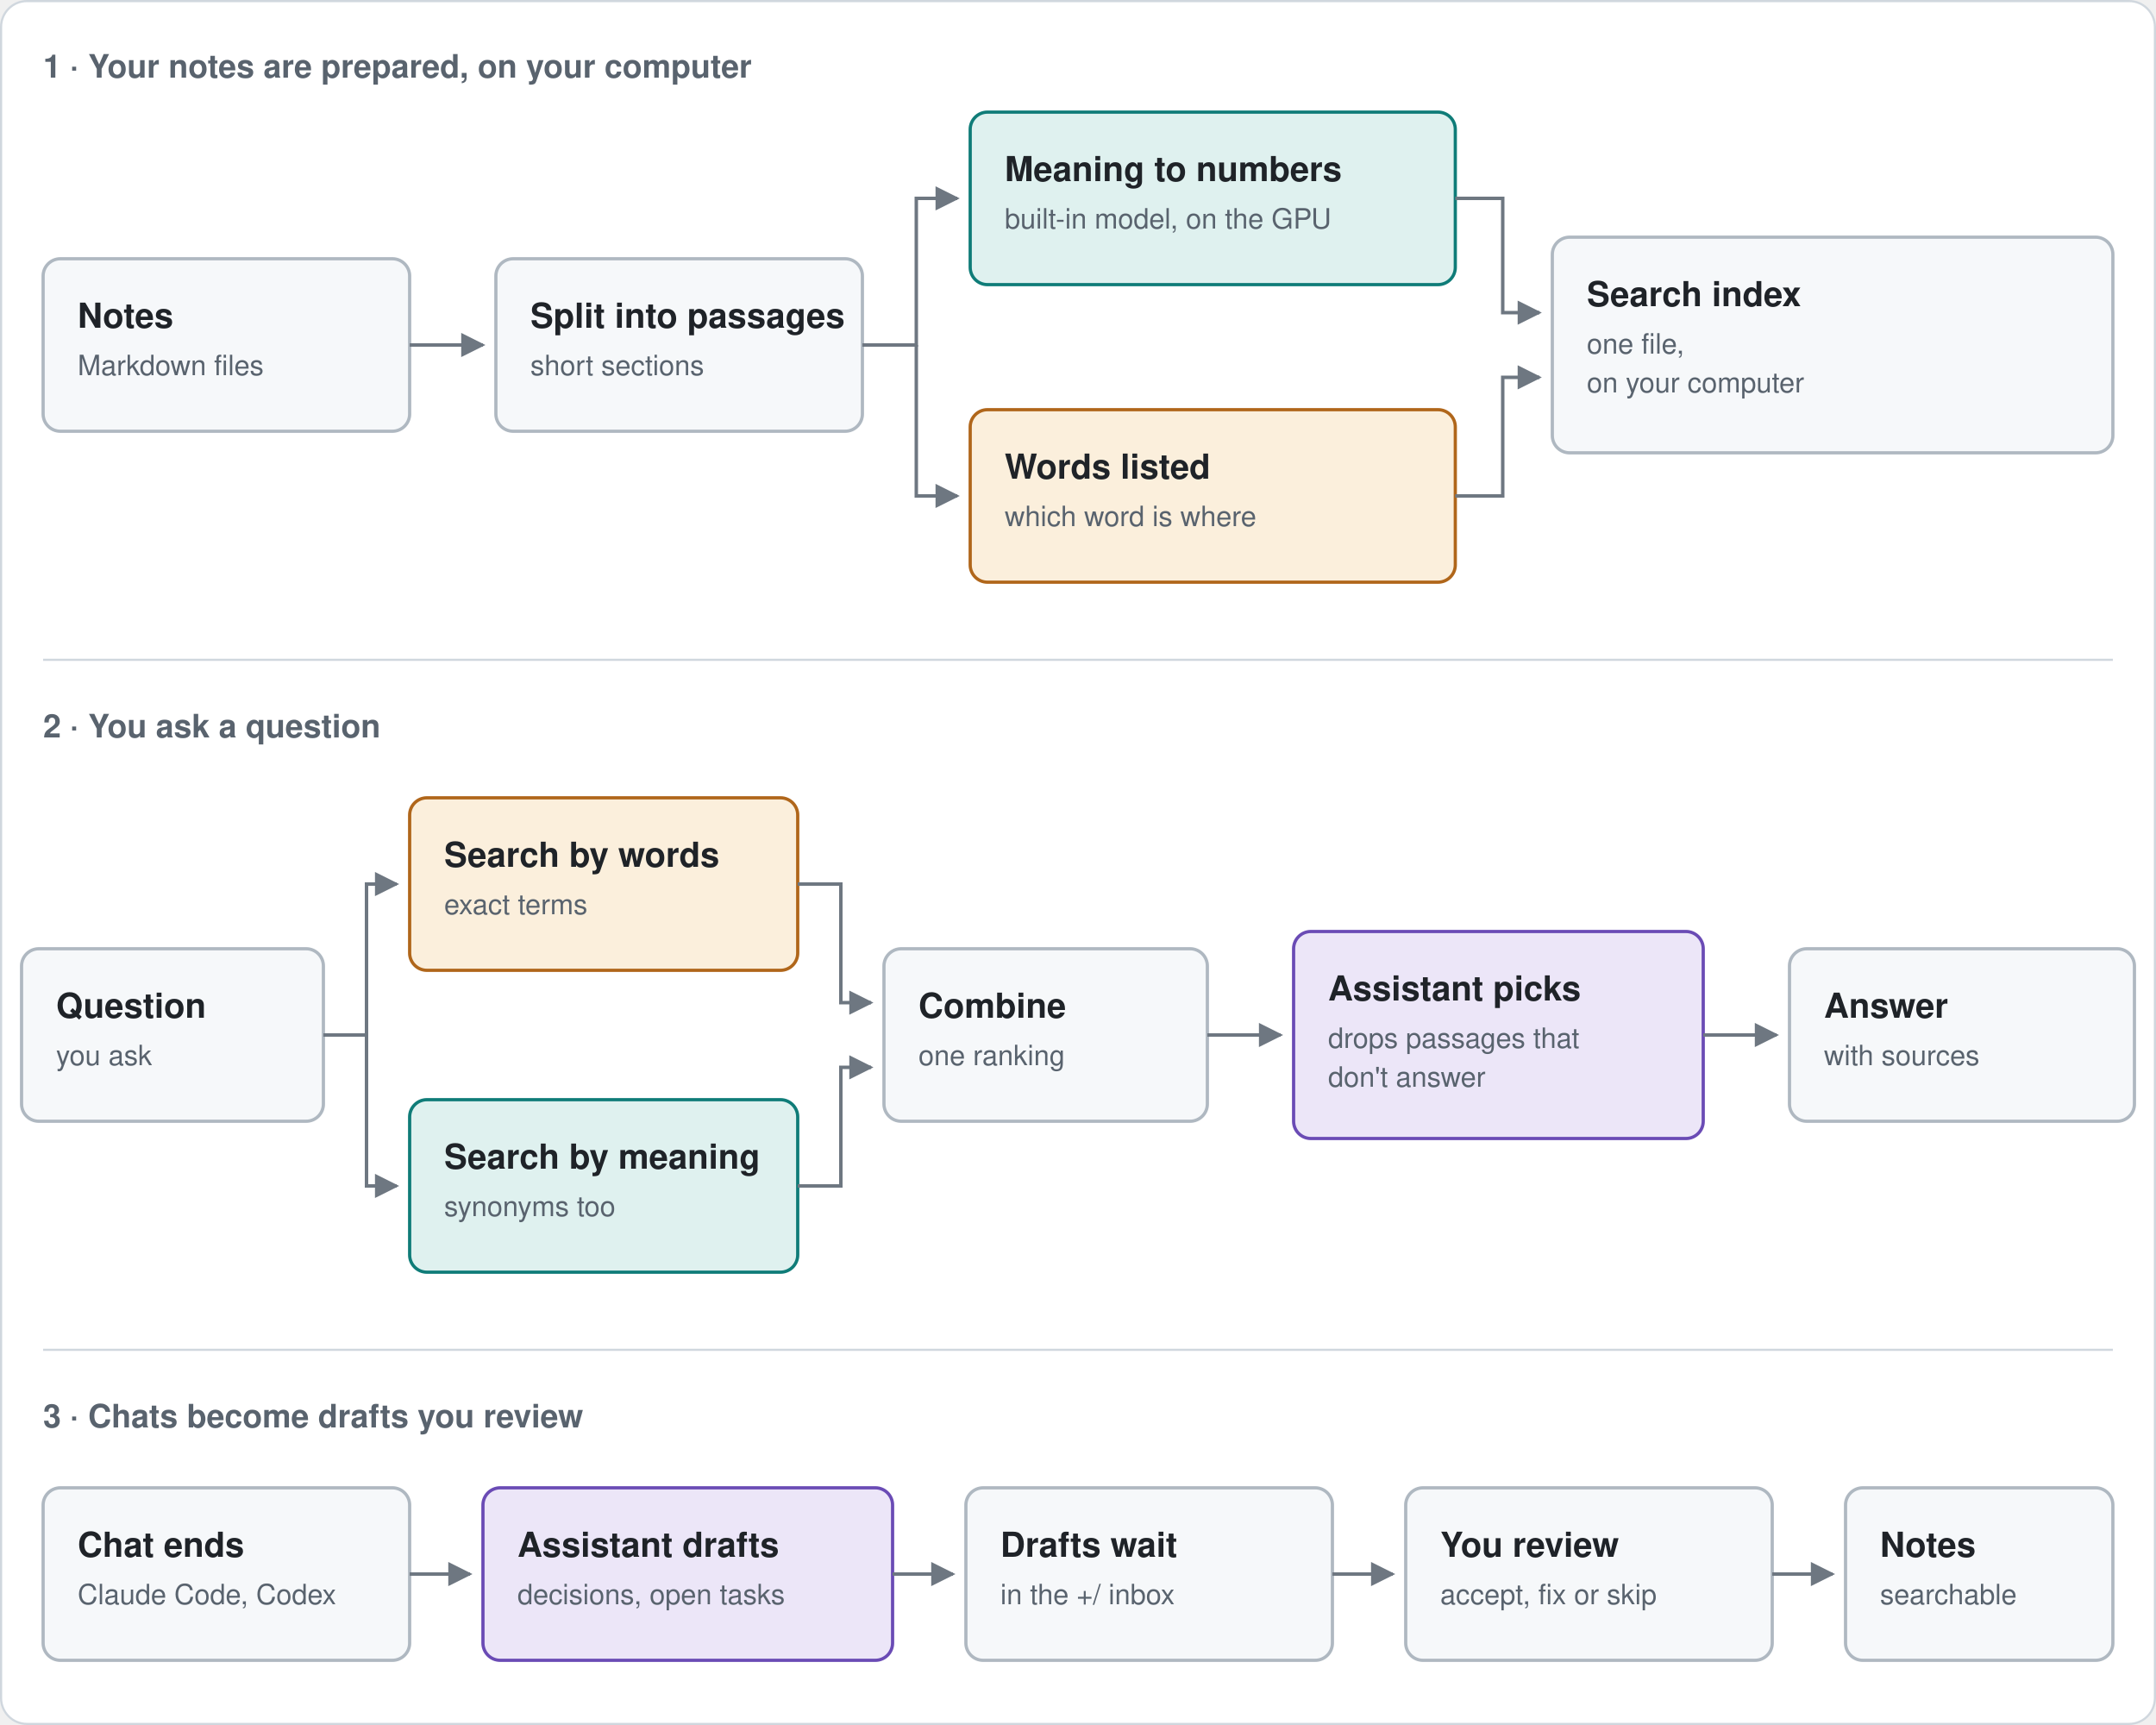
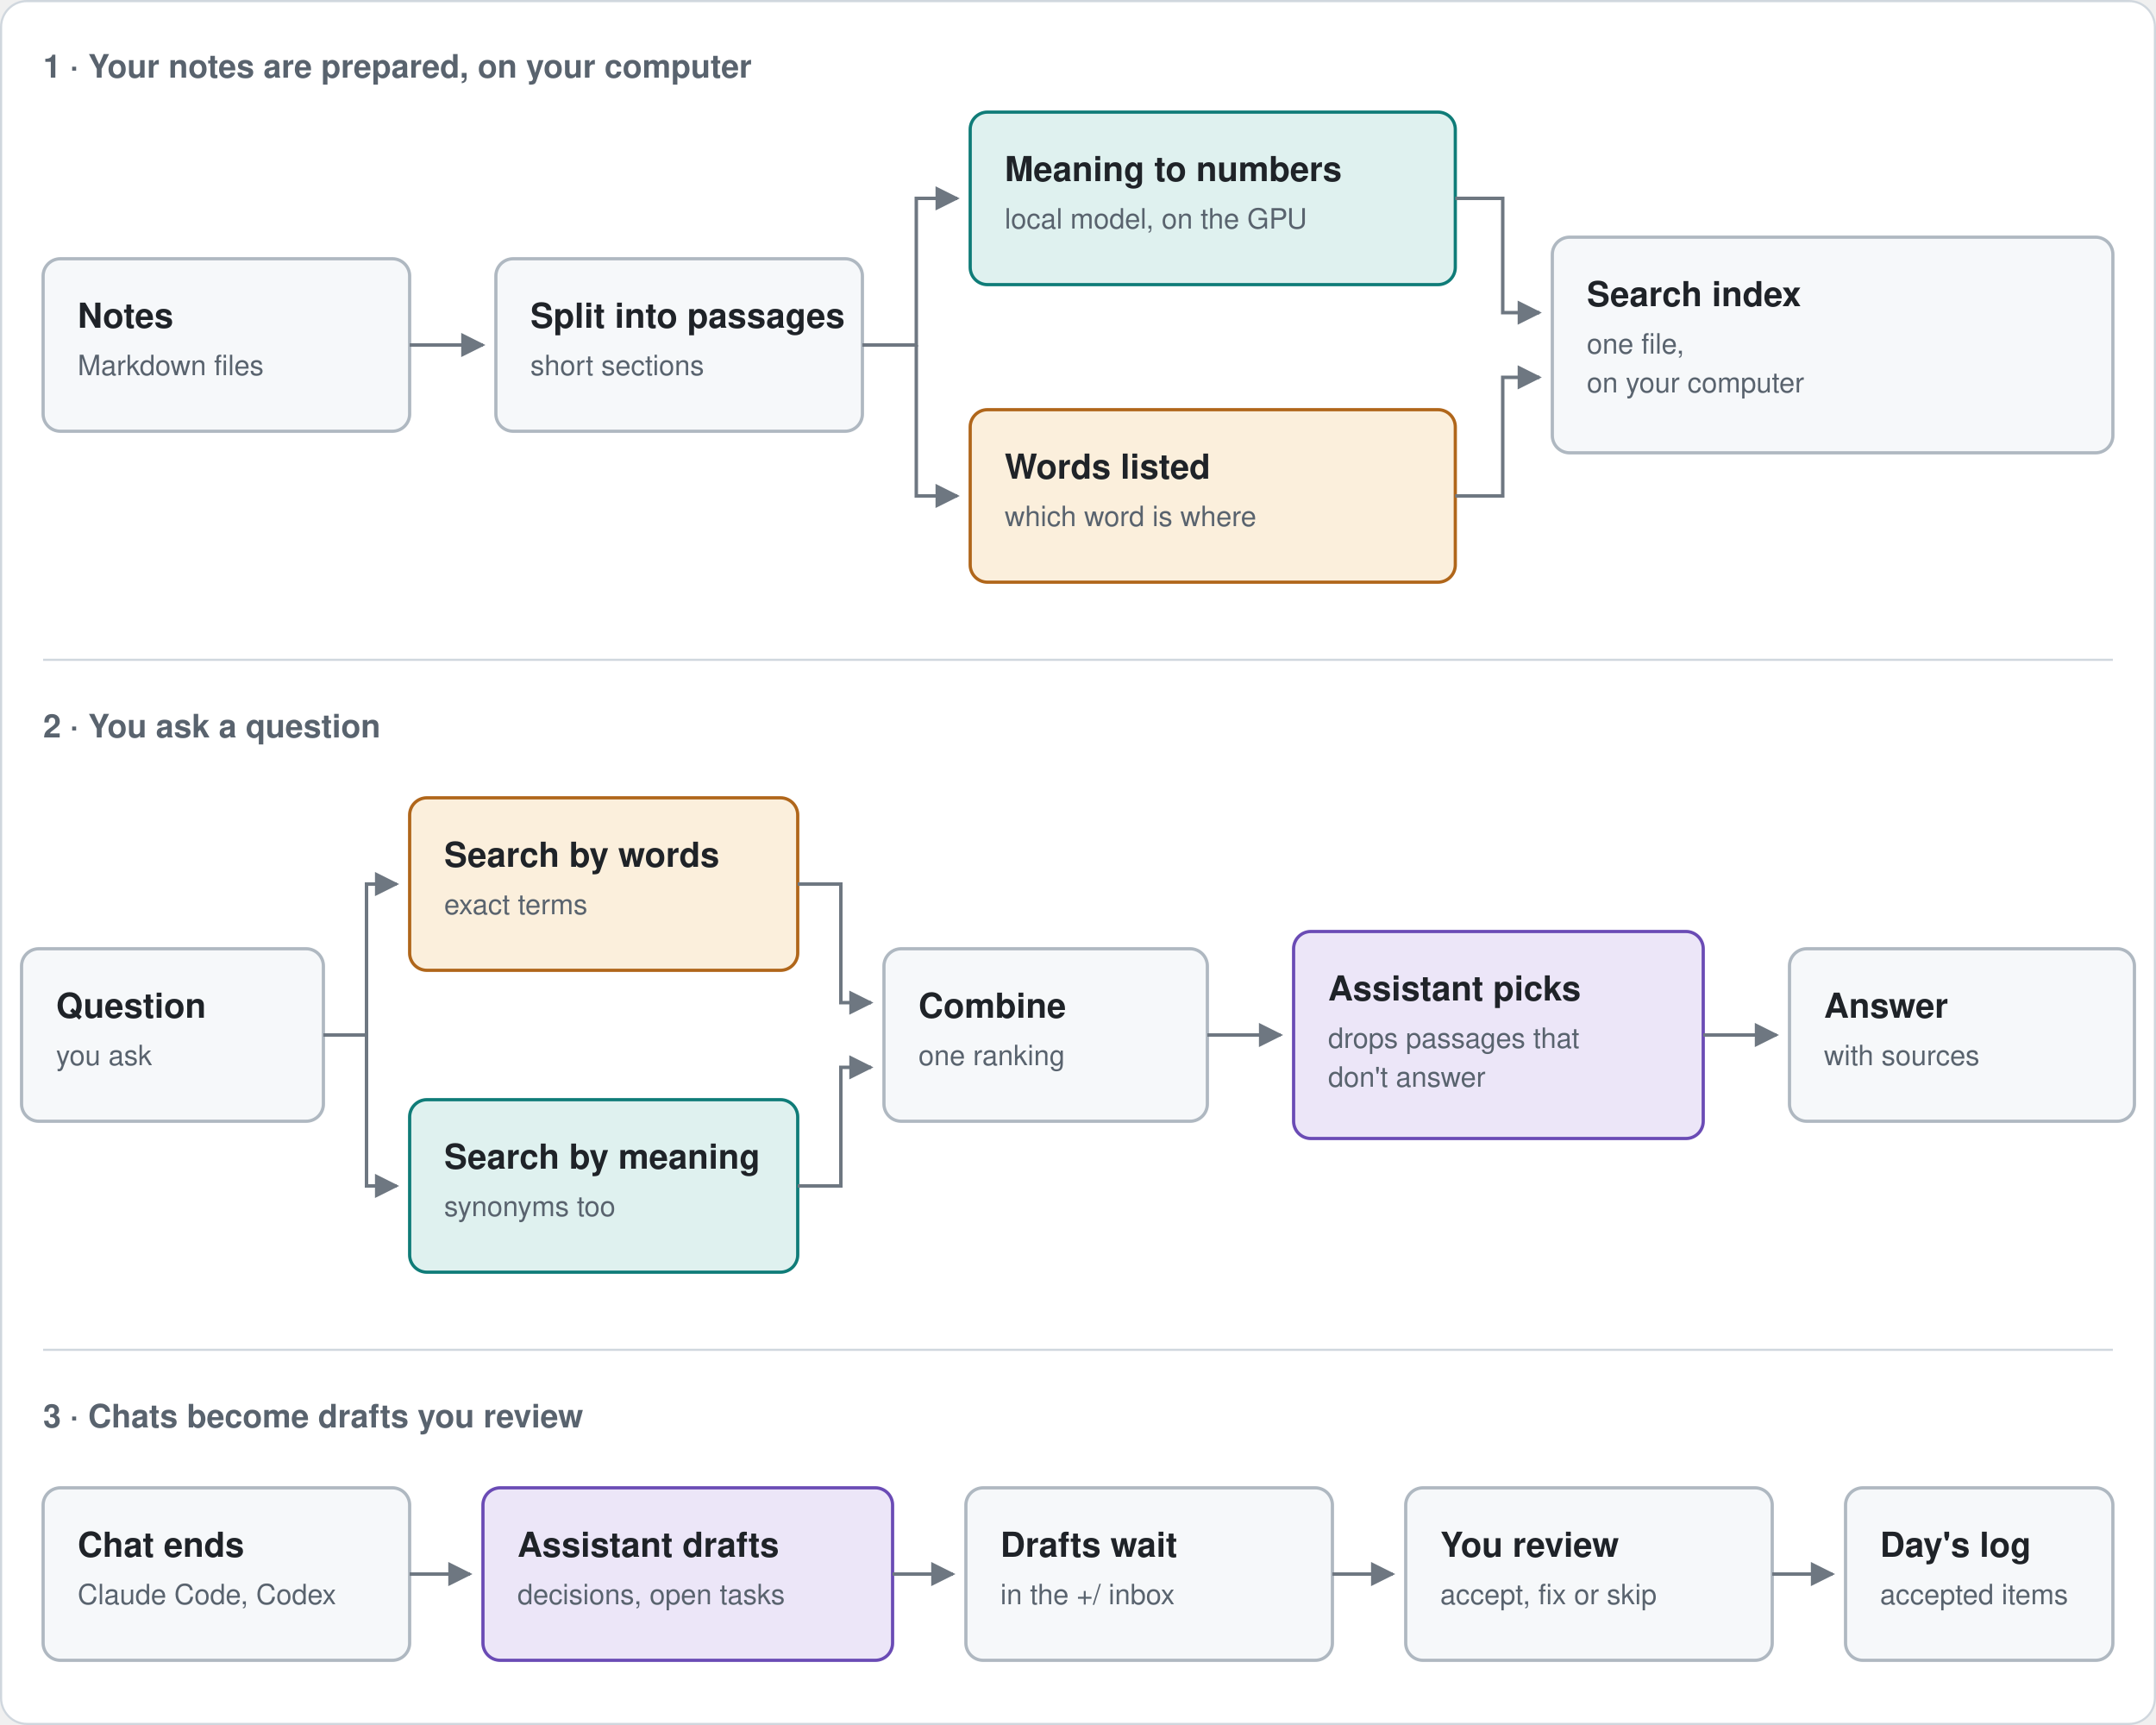
- <svg xmlns="http://www.w3.org/2000/svg" viewBox="0 0 1000 800" width="1000" height="800" role="img" aria-label="How Carry works: notes are split into passages and indexed by words and by meaning on your computer; a question is searched both ways, the results are combined, your assistant keeps the passages that answer and replies with sources. When a chat ends, the assistant drafts its decisions and open tasks into the +/ inbox; you accept, fix or skip each one before it becomes a note.">
+ <svg xmlns="http://www.w3.org/2000/svg" viewBox="0 0 1000 800" width="1000" height="800" role="img" aria-label="How Carry works: notes are split into passages and indexed by words and by meaning on your computer; a question is searched both ways, the results are combined, your assistant keeps the passages that answer and replies with sources. When a chat ends, the assistant drafts its decisions and open tasks into the +/ inbox; you accept, fix or skip each one, and accepted items go to that day's log.">
  <style>text{font-family:-apple-system,BlinkMacSystemFont,"Segoe UI",Helvetica,Arial,sans-serif;fill:#1f2328}.t{font-size:16px;font-weight:600}.s{font-size:13px;fill:#59636e}.h{font-size:15px;font-weight:600;fill:#59636e}</style>
  <defs>
    <marker id="h" viewBox="0 0 10 10" refX="9" refY="5" markerWidth="7" markerHeight="7" orient="auto">
      <path d="M0 0L10 5L0 10z" fill="#6e7781" />
    </marker>
  </defs>
  <rect x="0.5" y="0.5" width="999" height="799" rx="12" fill="#ffffff" stroke="#d0d7de" />
  <text x="20" y="36" class="h">1 · Your notes are prepared, on your computer</text>
  <rect x="20" y="120" width="170" height="80" rx="8" fill="#f6f8fa" stroke="#afb8c1" stroke-width="1.5" />
  <text x="36" y="152" class="t">Notes</text>
  <text x="36" y="174" class="s">Markdown files</text>
  <rect x="230" y="120" width="170" height="80" rx="8" fill="#f6f8fa" stroke="#afb8c1" stroke-width="1.5" />
  <text x="246" y="152" class="t">Split into passages</text>
  <text x="246" y="174" class="s">short sections</text>
  <rect x="450" y="52" width="225" height="80" rx="8" fill="#dff1ef" stroke="#0f7c78" stroke-width="1.5" />
  <text x="466" y="84" class="t">Meaning to numbers</text>
-   <text x="466" y="106" class="s">built-in model, on the GPU</text>
+   <text x="466" y="106" class="s">local model, on the GPU</text>
  <rect x="450" y="190" width="225" height="80" rx="8" fill="#fbefdc" stroke="#b0661a" stroke-width="1.5" />
  <text x="466" y="222" class="t">Words listed</text>
  <text x="466" y="244" class="s">which word is where</text>
  <rect x="720" y="110" width="260" height="100" rx="8" fill="#f6f8fa" stroke="#afb8c1" stroke-width="1.5" />
  <text x="736" y="142" class="t">Search index</text>
  <text x="736" y="164" class="s">one file,</text>
  <text x="736" y="182" class="s">on your computer</text>
  <path d="M190 160H224" fill="none" stroke="#6e7781" stroke-width="1.6" marker-end="url(#h)" />
  <path d="M400 160H425V92H444" fill="none" stroke="#6e7781" stroke-width="1.6" marker-end="url(#h)" />
  <path d="M425 160V230H444" fill="none" stroke="#6e7781" stroke-width="1.6" marker-end="url(#h)" />
  <path d="M675 92H697V145H714" fill="none" stroke="#6e7781" stroke-width="1.6" marker-end="url(#h)" />
  <path d="M675 230H697V175H714" fill="none" stroke="#6e7781" stroke-width="1.6" marker-end="url(#h)" />
  <line x1="20" y1="306" x2="980" y2="306" stroke="#d0d7de" />
  <text x="20" y="342" class="h">2 · You ask a question</text>
  <rect x="10" y="440" width="140" height="80" rx="8" fill="#f6f8fa" stroke="#afb8c1" stroke-width="1.5" />
  <text x="26" y="472" class="t">Question</text>
  <text x="26" y="494" class="s">you ask</text>
  <rect x="190" y="370" width="180" height="80" rx="8" fill="#fbefdc" stroke="#b0661a" stroke-width="1.5" />
  <text x="206" y="402" class="t">Search by words</text>
  <text x="206" y="424" class="s">exact terms</text>
  <rect x="190" y="510" width="180" height="80" rx="8" fill="#dff1ef" stroke="#0f7c78" stroke-width="1.5" />
  <text x="206" y="542" class="t">Search by meaning</text>
  <text x="206" y="564" class="s">synonyms too</text>
  <rect x="410" y="440" width="150" height="80" rx="8" fill="#f6f8fa" stroke="#afb8c1" stroke-width="1.5" />
  <text x="426" y="472" class="t">Combine</text>
  <text x="426" y="494" class="s">one ranking</text>
  <rect x="600" y="432" width="190" height="96" rx="8" fill="#ece6f8" stroke="#6a4bb5" stroke-width="1.5" />
  <text x="616" y="464" class="t">Assistant picks</text>
  <text x="616" y="486" class="s">drops passages that</text>
  <text x="616" y="504" class="s">don't answer</text>
  <rect x="830" y="440" width="160" height="80" rx="8" fill="#f6f8fa" stroke="#afb8c1" stroke-width="1.5" />
  <text x="846" y="472" class="t">Answer</text>
  <text x="846" y="494" class="s">with sources</text>
  <path d="M150 480H170V410H184" fill="none" stroke="#6e7781" stroke-width="1.6" marker-end="url(#h)" />
  <path d="M170 480V550H184" fill="none" stroke="#6e7781" stroke-width="1.6" marker-end="url(#h)" />
  <path d="M370 410H390V465H404" fill="none" stroke="#6e7781" stroke-width="1.6" marker-end="url(#h)" />
  <path d="M370 550H390V495H404" fill="none" stroke="#6e7781" stroke-width="1.6" marker-end="url(#h)" />
  <path d="M560 480H594" fill="none" stroke="#6e7781" stroke-width="1.6" marker-end="url(#h)" />
  <path d="M790 480H824" fill="none" stroke="#6e7781" stroke-width="1.6" marker-end="url(#h)" />
  <line x1="20" y1="626" x2="980" y2="626" stroke="#d0d7de" />
  <text x="20" y="662" class="h">3 · Chats become drafts you review</text>
  <rect x="20" y="690" width="170" height="80" rx="8" fill="#f6f8fa" stroke="#afb8c1" stroke-width="1.5" />
  <text x="36" y="722" class="t">Chat ends</text>
  <text x="36" y="744" class="s">Claude Code, Codex</text>
  <rect x="224" y="690" width="190" height="80" rx="8" fill="#ece6f8" stroke="#6a4bb5" stroke-width="1.5" />
  <text x="240" y="722" class="t">Assistant drafts</text>
  <text x="240" y="744" class="s">decisions, open tasks</text>
  <rect x="448" y="690" width="170" height="80" rx="8" fill="#f6f8fa" stroke="#afb8c1" stroke-width="1.5" />
  <text x="464" y="722" class="t">Drafts wait</text>
  <text x="464" y="744" class="s">in the +/ inbox</text>
  <rect x="652" y="690" width="170" height="80" rx="8" fill="#f6f8fa" stroke="#afb8c1" stroke-width="1.5" />
  <text x="668" y="722" class="t">You review</text>
  <text x="668" y="744" class="s">accept, fix or skip</text>
  <rect x="856" y="690" width="124" height="80" rx="8" fill="#f6f8fa" stroke="#afb8c1" stroke-width="1.5" />
-   <text x="872" y="722" class="t">Notes</text>
-   <text x="872" y="744" class="s">searchable</text>
+   <text x="872" y="722" class="t">Day's log</text>
+   <text x="872" y="744" class="s">accepted items</text>
  <path d="M190 730H218" fill="none" stroke="#6e7781" stroke-width="1.6" marker-end="url(#h)" />
  <path d="M414 730H442" fill="none" stroke="#6e7781" stroke-width="1.6" marker-end="url(#h)" />
  <path d="M618 730H646" fill="none" stroke="#6e7781" stroke-width="1.6" marker-end="url(#h)" />
  <path d="M822 730H850" fill="none" stroke="#6e7781" stroke-width="1.6" marker-end="url(#h)" />
</svg>
